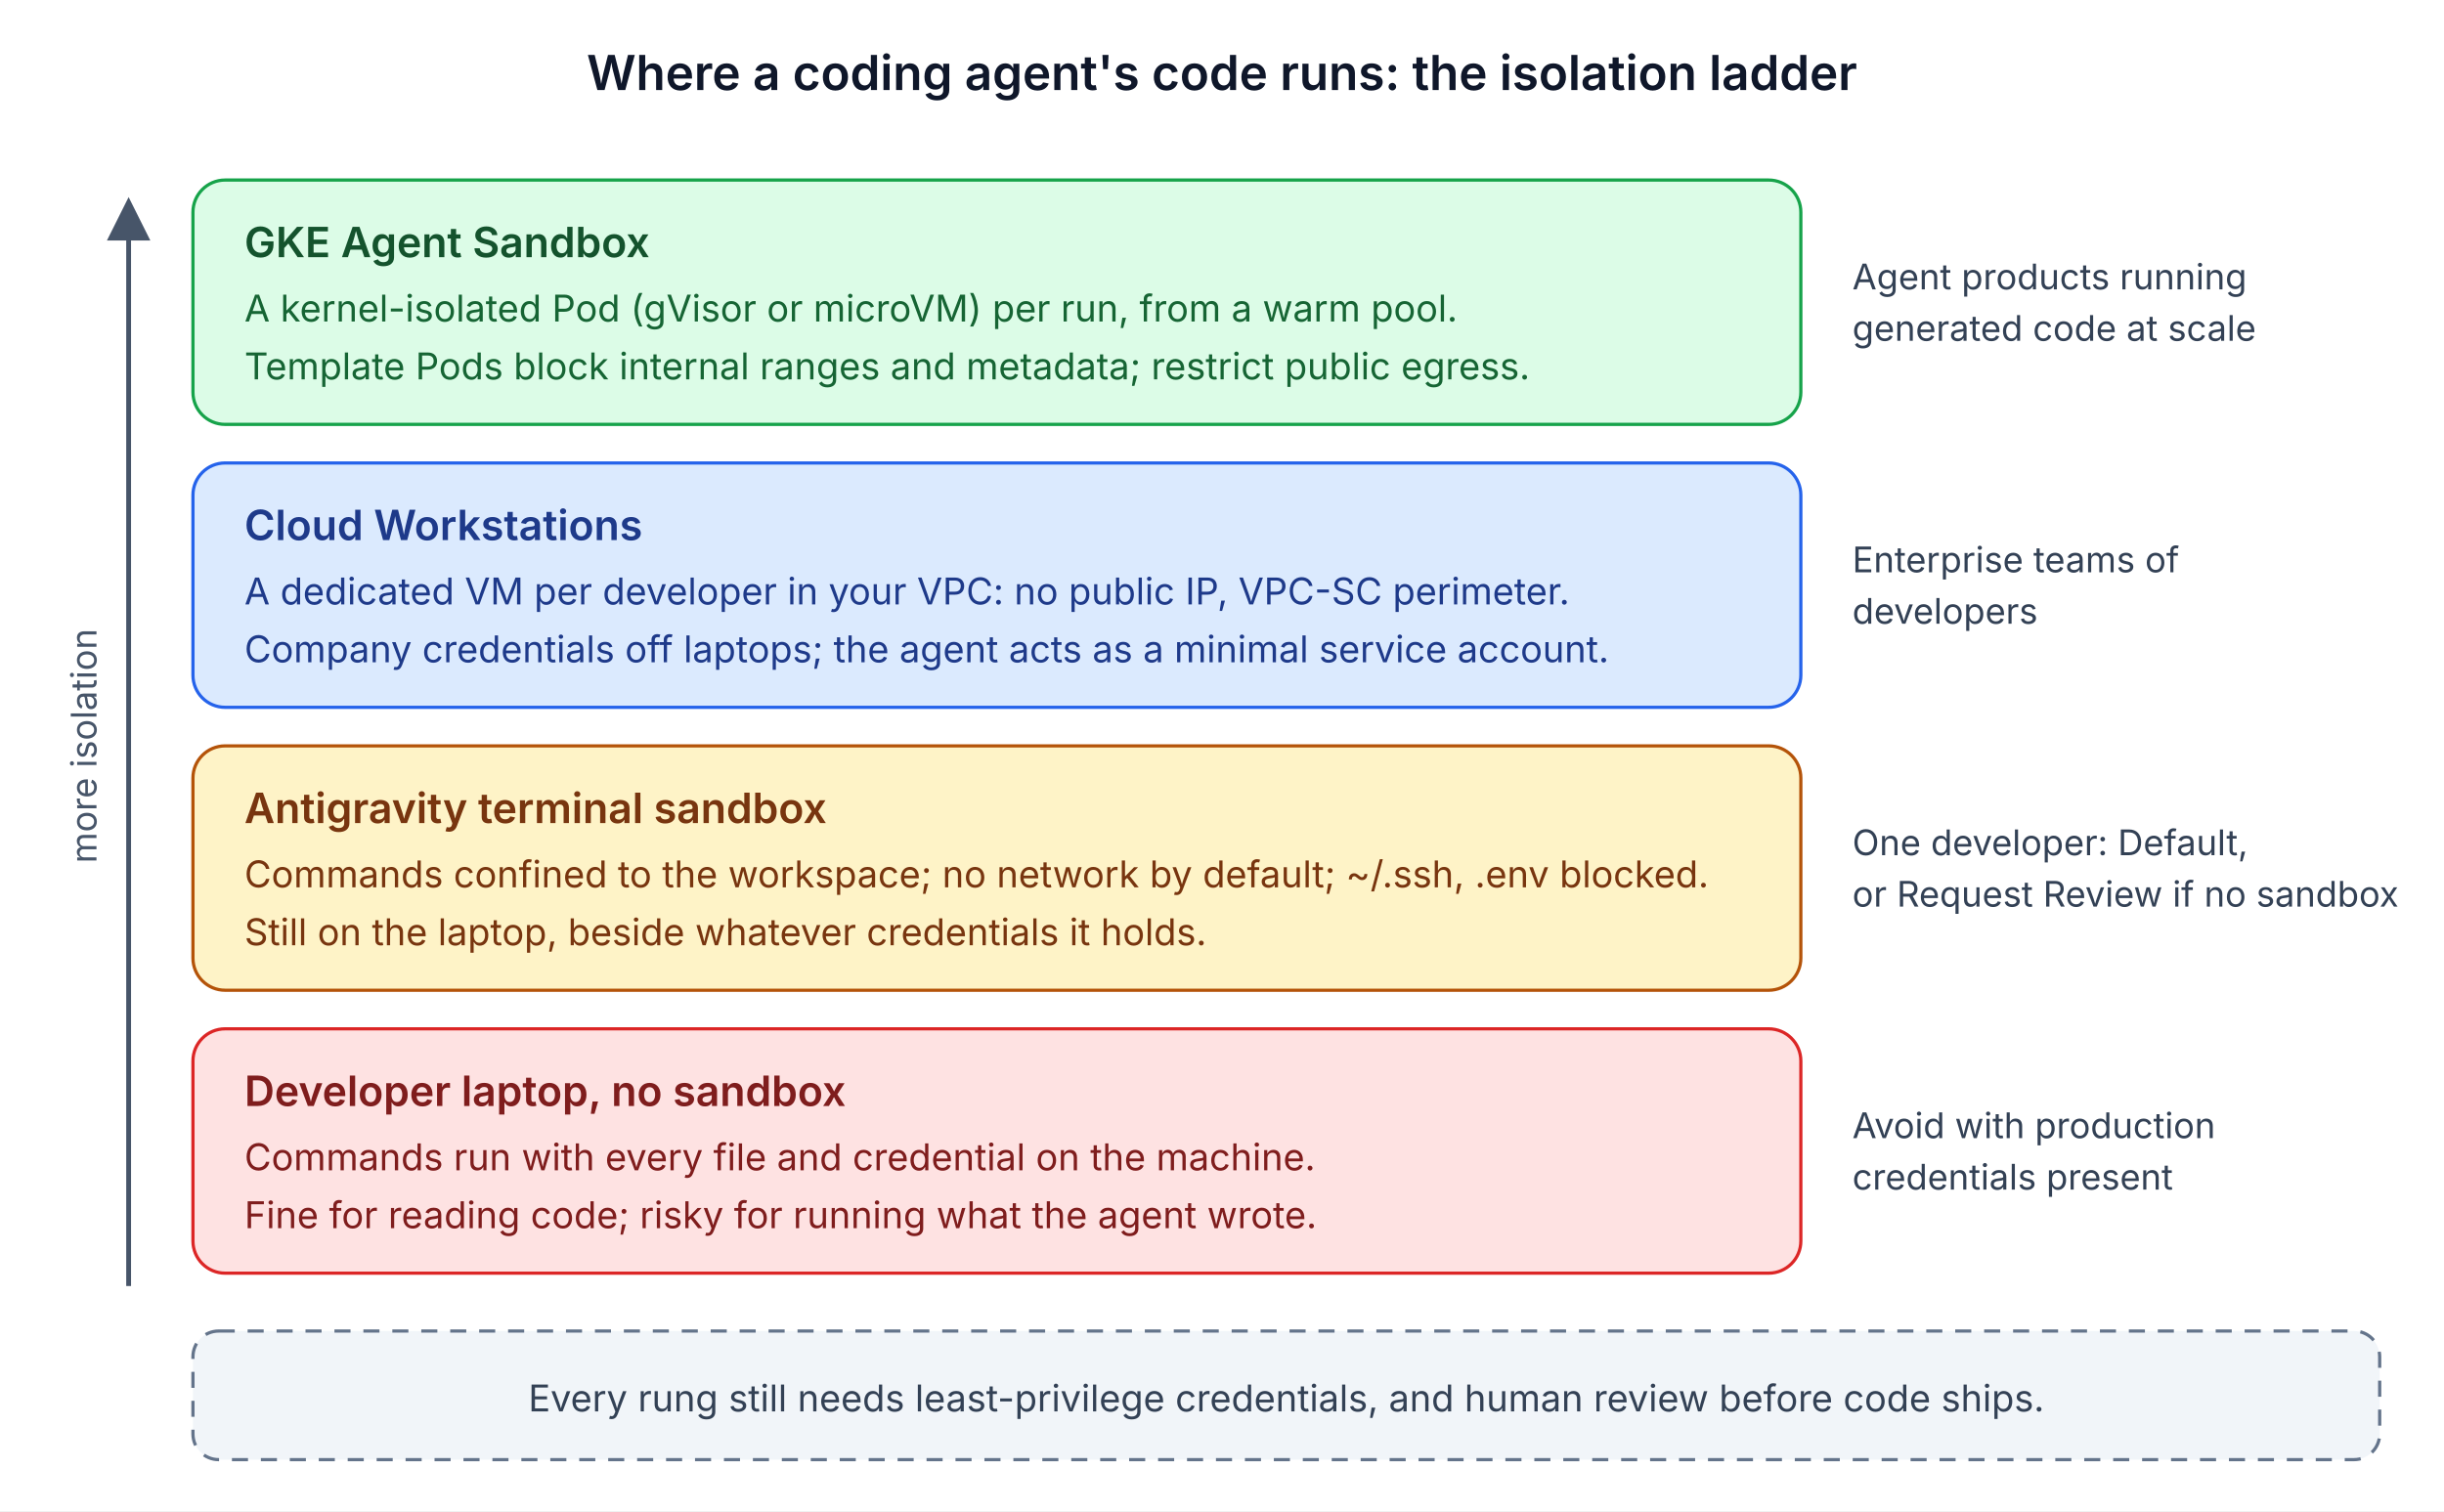
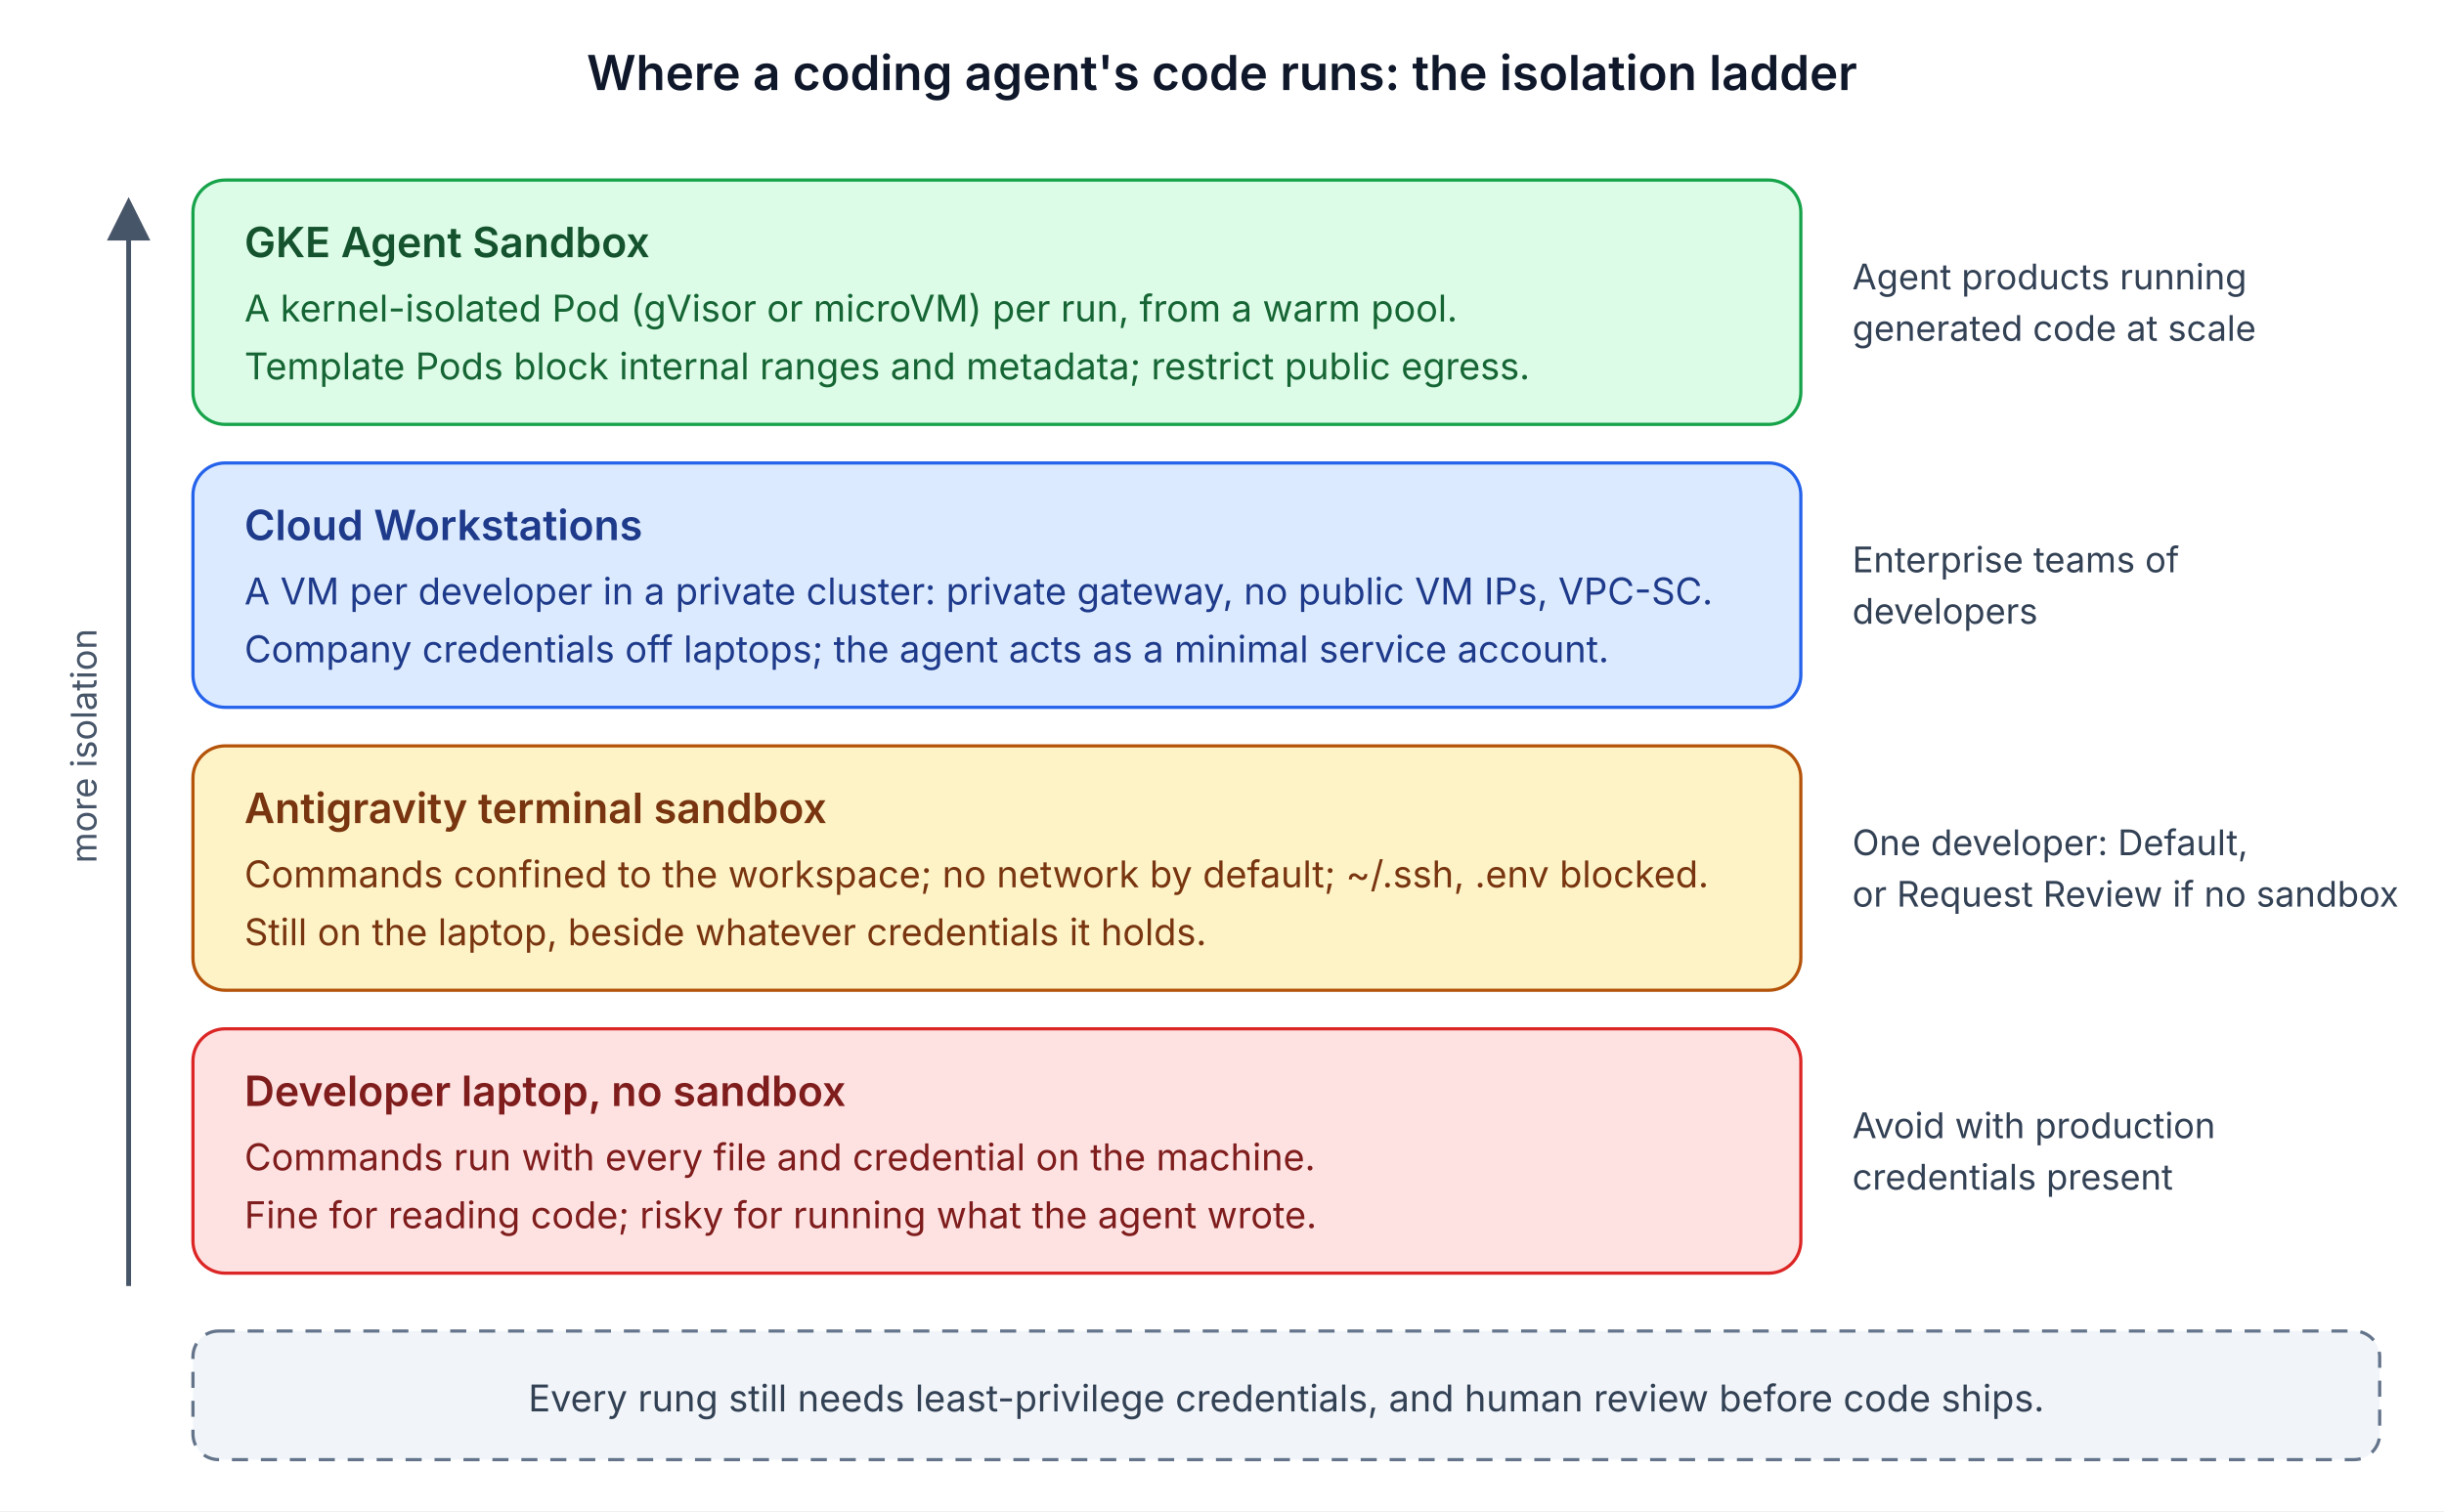
- <svg xmlns="http://www.w3.org/2000/svg" viewBox="0 0 760 470" width="760" height="470" role="img" aria-label="An isolation ladder with four rungs, from least to most isolated. Developer laptop, no sandbox: commands run with every file and credential on the machine. Antigravity terminal sandbox: commands confined to the workspace with no network by default and secrets such as ~/.ssh and .env blocked, but still on the laptop. Cloud Workstations: a dedicated VM per developer in your VPC, with no public IP, a VPC Service Controls perimeter and a minimal service account, which keeps company credentials off laptops. GKE Agent Sandbox: a kernel-isolated Pod per run from a warm pool, with internal traffic and the metadata server blocked, for agent-generated code at scale. A side note says every rung still needs least-privilege credentials and human review before code ships.">
+ <svg xmlns="http://www.w3.org/2000/svg" viewBox="0 0 760 470" width="760" height="470" role="img" aria-label="An isolation ladder with four rungs, from least to most isolated. Developer laptop, no sandbox: commands run with every file and credential on the machine. Antigravity terminal sandbox: commands confined to the workspace with no network by default and secrets such as ~/.ssh and .env blocked, but still on the laptop. Cloud Workstations: a dedicated VM per developer in a private cluster, reached through a private gateway, with no public VM IP addresses, a VPC Service Controls perimeter and a minimal service account, which keeps company credentials off laptops. GKE Agent Sandbox: a kernel-isolated Pod per run from a warm pool, with internal traffic and the metadata server blocked, for agent-generated code at scale. A side note says every rung still needs least-privilege credentials and human review before code ships.">
  <rect width="760" height="470" fill="#ffffff" />
  <defs>
    <marker id="ar" viewBox="0 0 10 10" refX="8" refY="5" markerWidth="9" markerHeight="9" orient="auto">
      <path d="M0,0 L10,5 L0,10 z" fill="#475569" />
    </marker>
  </defs>
  <g font-family="Inter, system-ui, sans-serif">
    <text x="380" y="28" text-anchor="middle" font-size="15" font-weight="600" fill="#0f172a">Where a coding agent's code runs: the isolation ladder</text>
    <path d="M40,400 L40,64" stroke="#475569" stroke-width="1.5" fill="none" marker-end="url(#ar)" />
    <text x="30" y="232" text-anchor="middle" font-size="11" fill="#475569" transform="rotate(-90 30 232)">more isolation</text>
    <rect x="60" y="56" width="500" height="76" rx="10" fill="#dcfce7" stroke="#16a34a" />
    <text x="76" y="80" font-size="13" font-weight="600" fill="#14532d">GKE Agent Sandbox</text>
    <text x="76" y="100" font-size="11.5" fill="#166534">A kernel-isolated Pod (gVisor or microVM) per run, from a warm pool.</text>
    <text x="76" y="118" font-size="11.5" fill="#166534">Template Pods block internal ranges and metadata; restrict public egress.</text>
    <rect x="60" y="144" width="500" height="76" rx="10" fill="#dbeafe" stroke="#2563eb" />
    <text x="76" y="168" font-size="13" font-weight="600" fill="#1e3a8a">Cloud Workstations</text>
-     <text x="76" y="188" font-size="11.5" fill="#1e3a8a">A dedicated VM per developer in your VPC: no public IP, VPC-SC perimeter.</text>
+     <text x="76" y="188" font-size="11.5" fill="#1e3a8a">A VM per developer in a private cluster: private gateway, no public VM IPs, VPC-SC.</text>
    <text x="76" y="206" font-size="11.5" fill="#1e3a8a">Company credentials off laptops; the agent acts as a minimal service account.</text>
    <rect x="60" y="232" width="500" height="76" rx="10" fill="#fef3c7" stroke="#b45309" />
    <text x="76" y="256" font-size="13" font-weight="600" fill="#78350f">Antigravity terminal sandbox</text>
    <text x="76" y="276" font-size="11.5" fill="#78350f">Commands confined to the workspace; no network by default; ~/.ssh, .env blocked.</text>
    <text x="76" y="294" font-size="11.5" fill="#78350f">Still on the laptop, beside whatever credentials it holds.</text>
    <rect x="60" y="320" width="500" height="76" rx="10" fill="#fee2e2" stroke="#dc2626" />
    <text x="76" y="344" font-size="13" font-weight="600" fill="#7f1d1d">Developer laptop, no sandbox</text>
    <text x="76" y="364" font-size="11.5" fill="#7f1d1d">Commands run with every file and credential on the machine.</text>
    <text x="76" y="382" font-size="11.5" fill="#7f1d1d">Fine for reading code; risky for running what the agent wrote.</text>
    <g font-size="11" fill="#334155">
      <text x="576" y="90">Agent products running</text>
      <text x="576" y="106">generated code at scale</text>
      <text x="576" y="178">Enterprise teams of</text>
      <text x="576" y="194">developers</text>
      <text x="576" y="266">One developer: Default,</text>
      <text x="576" y="282">or Request Review if no sandbox</text>
      <text x="576" y="354">Avoid with production</text>
      <text x="576" y="370">credentials present</text>
    </g>
    <rect x="60" y="414" width="680" height="40" rx="8" fill="#f1f5f9" stroke="#64748b" stroke-dasharray="5 4" />
    <text x="400" y="439" text-anchor="middle" font-size="11.5" fill="#334155">Every rung still needs least-privilege credentials, and human review before code ships.</text>
  </g>
</svg>
